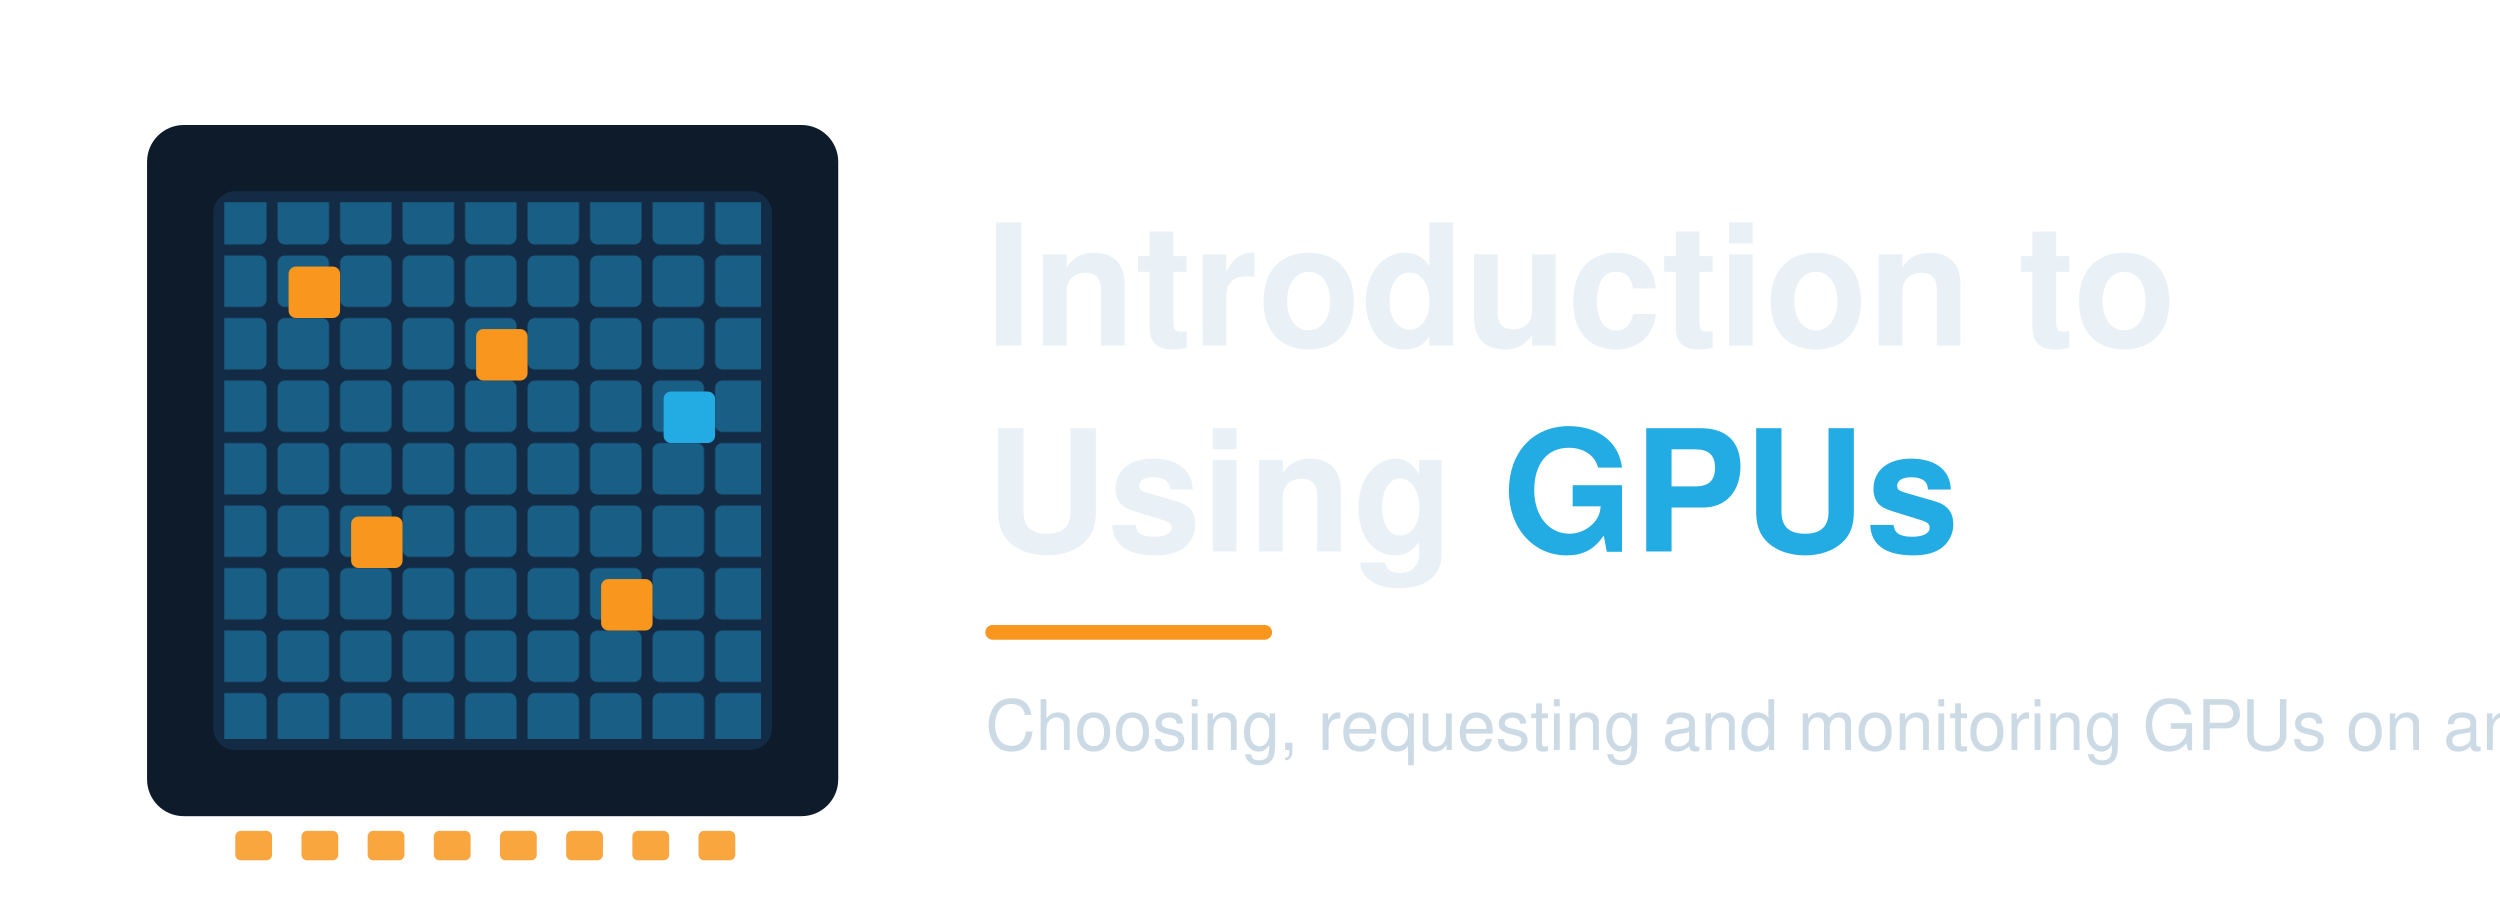
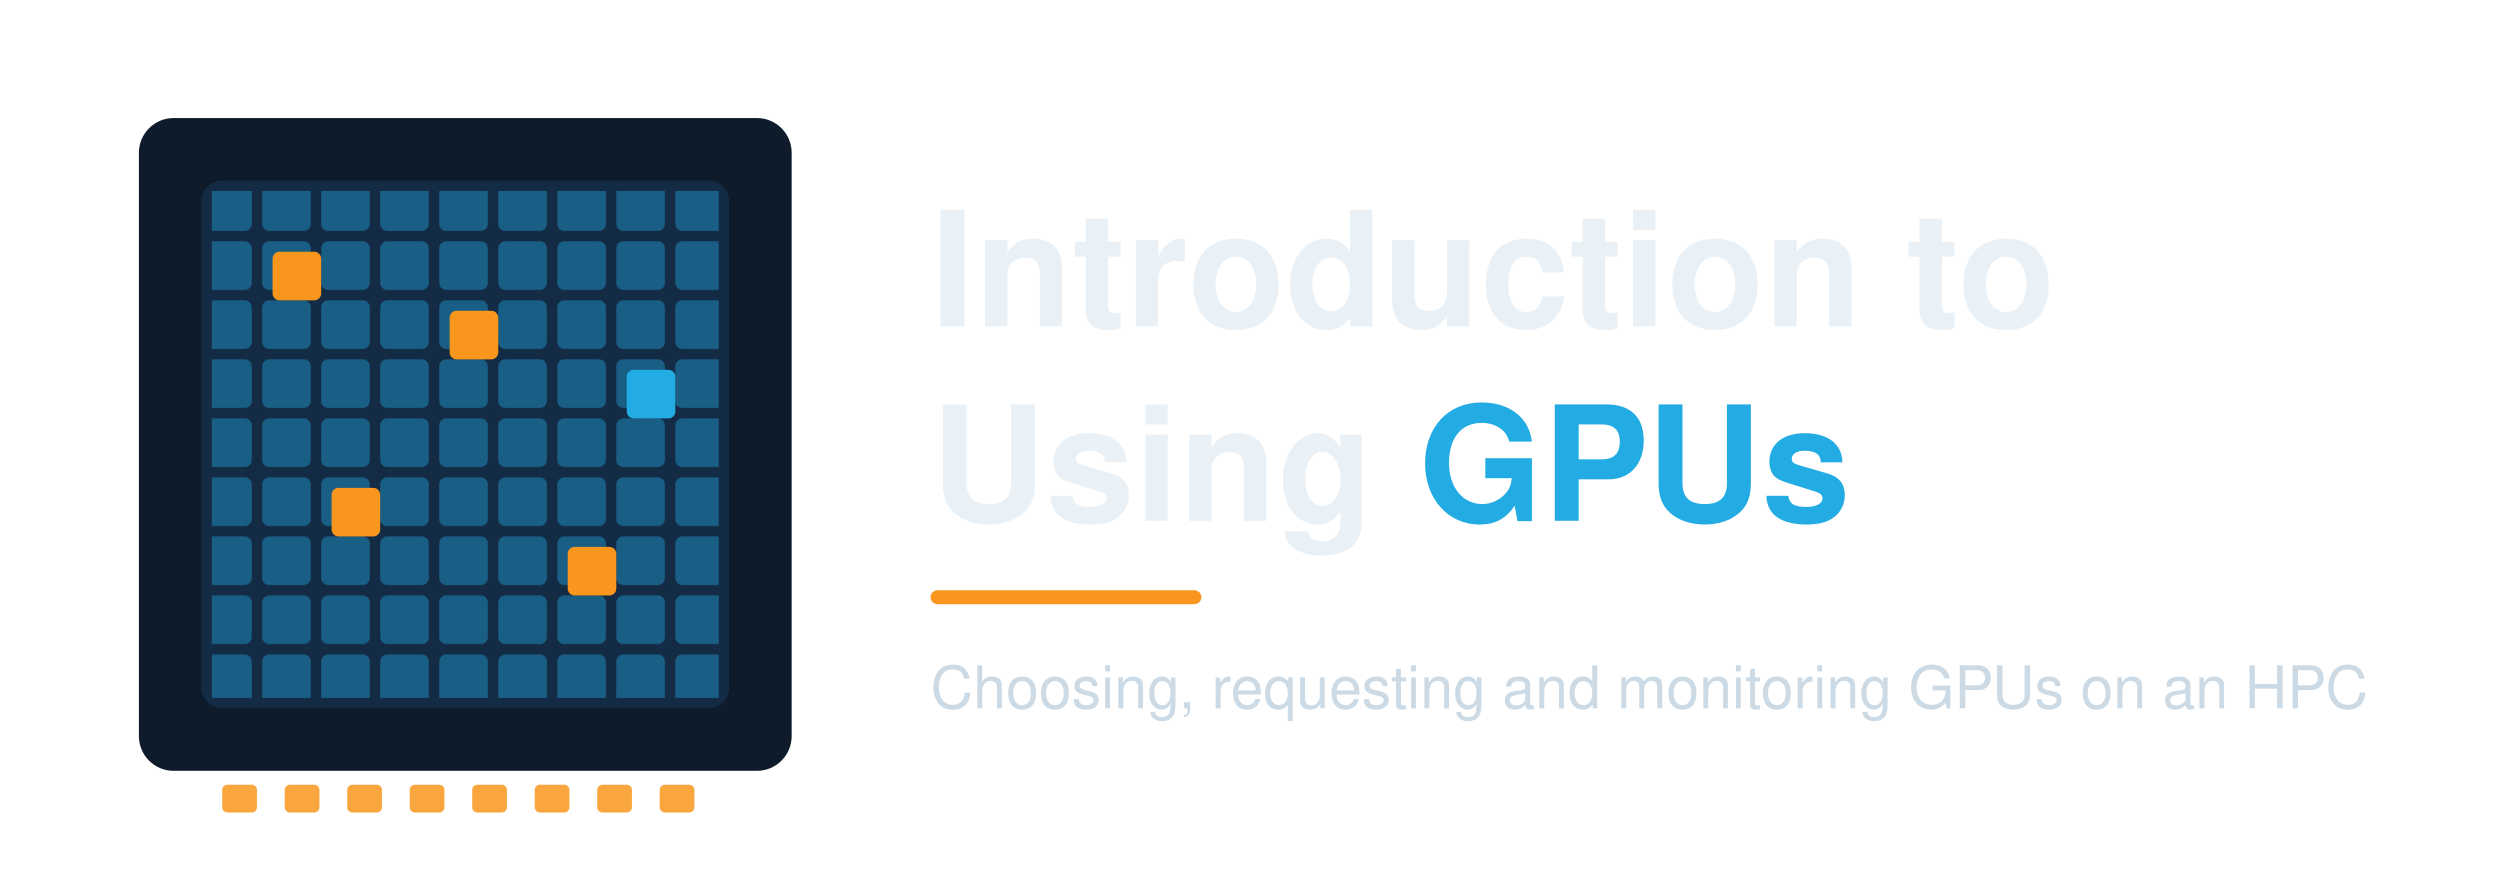
- <svg xmlns="http://www.w3.org/2000/svg" viewBox="0 0 680 250" width="680" height="250" role="img" aria-label="Introduction to Using GPUs">
+ <svg xmlns="http://www.w3.org/2000/svg" viewBox="0 0 720 250" width="720" height="250" role="img" aria-label="Introduction to Using GPUs">
  <defs>
    <pattern id="smGrid" width="17" height="17" patternUnits="userSpaceOnUse">
      <rect x="1.5" y="1.5" width="14" height="14" rx="2" fill="#23abe3" opacity="0.40" />
    </pattern>
  </defs>
  <g transform="translate(40 34)">
    <rect x="0" y="0" width="188" height="188" rx="10" fill="#0d1b2a" />
    <rect x="18" y="18" width="152" height="152" rx="6" fill="#132b45" />
    <rect x="21" y="21" width="146" height="146" fill="url(#smGrid)" />
    <rect x="38.5" y="38.5" width="14" height="14" rx="2" fill="#f8961d" />
    <rect x="89.5" y="55.5" width="14" height="14" rx="2" fill="#f8961d" />
    <rect x="55.5" y="106.5" width="14" height="14" rx="2" fill="#f8961d" />
    <rect x="123.5" y="123.5" width="14" height="14" rx="2" fill="#f8961d" />
    <rect x="140.5" y="72.5" width="14" height="14" rx="2" fill="#23abe3" />
    <g fill="#f8961d" opacity="0.85">
      <rect x="24" y="192" width="10" height="8" rx="1.5" />
      <rect x="42" y="192" width="10" height="8" rx="1.5" />
      <rect x="60" y="192" width="10" height="8" rx="1.5" />
      <rect x="78" y="192" width="10" height="8" rx="1.5" />
      <rect x="96" y="192" width="10" height="8" rx="1.5" />
      <rect x="114" y="192" width="10" height="8" rx="1.5" />
      <rect x="132" y="192" width="10" height="8" rx="1.5" />
      <rect x="150" y="192" width="10" height="8" rx="1.5" />
    </g>
  </g>
  <g font-family="Mukta, 'Helvetica Neue', Helvetica, Arial, sans-serif">
    <text x="268" y="94" font-size="46" font-weight="700" fill="#e9f1f7">Introduction to</text>
    <text x="268" y="150" font-size="46" font-weight="700" fill="#e9f1f7">Using <tspan fill="#23abe3">GPUs</tspan>
    </text>
    <rect x="268" y="170" width="78" height="4" rx="2" fill="#f8961d" />
-     <text x="268" y="204" font-size="19" fill="#c3d4e0" opacity="0.85">Choosing, requesting and monitoring GPUs on an HPC</text>
+     <text x="268" y="204" font-size="17" fill="#c3d4e0" opacity="0.85">Choosing, requesting and monitoring GPUs on an HPC</text>
  </g>
</svg>
